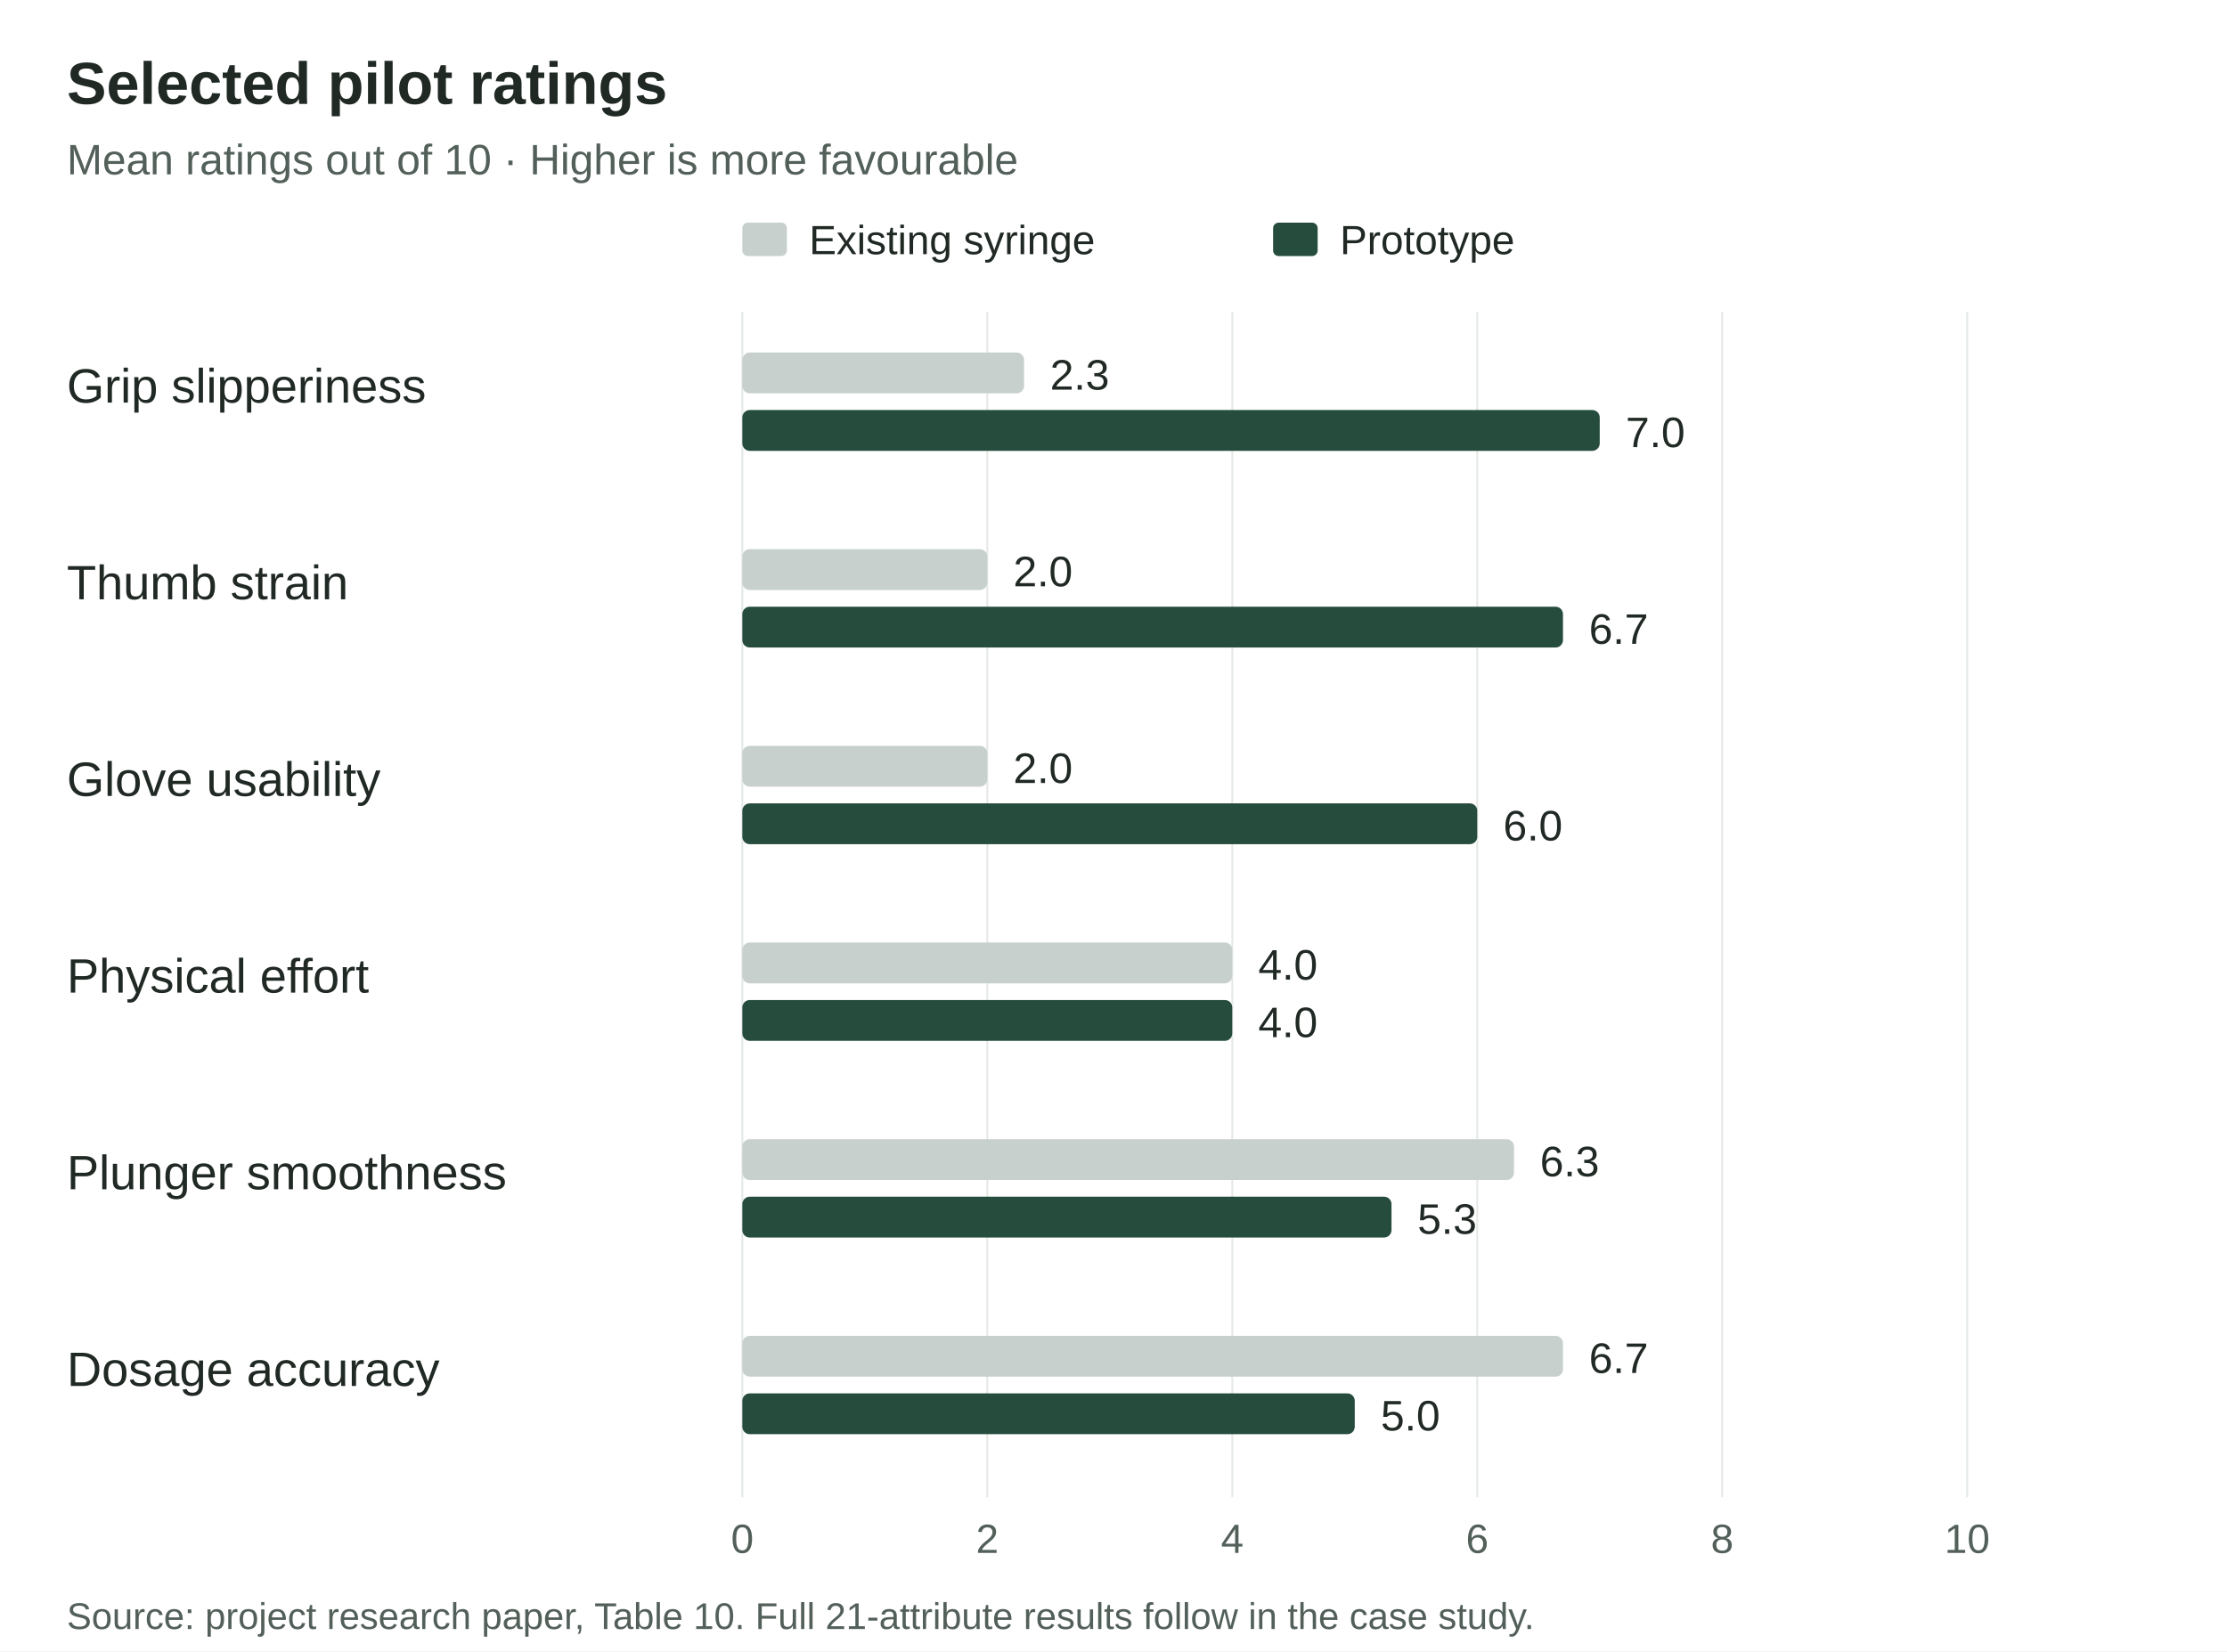
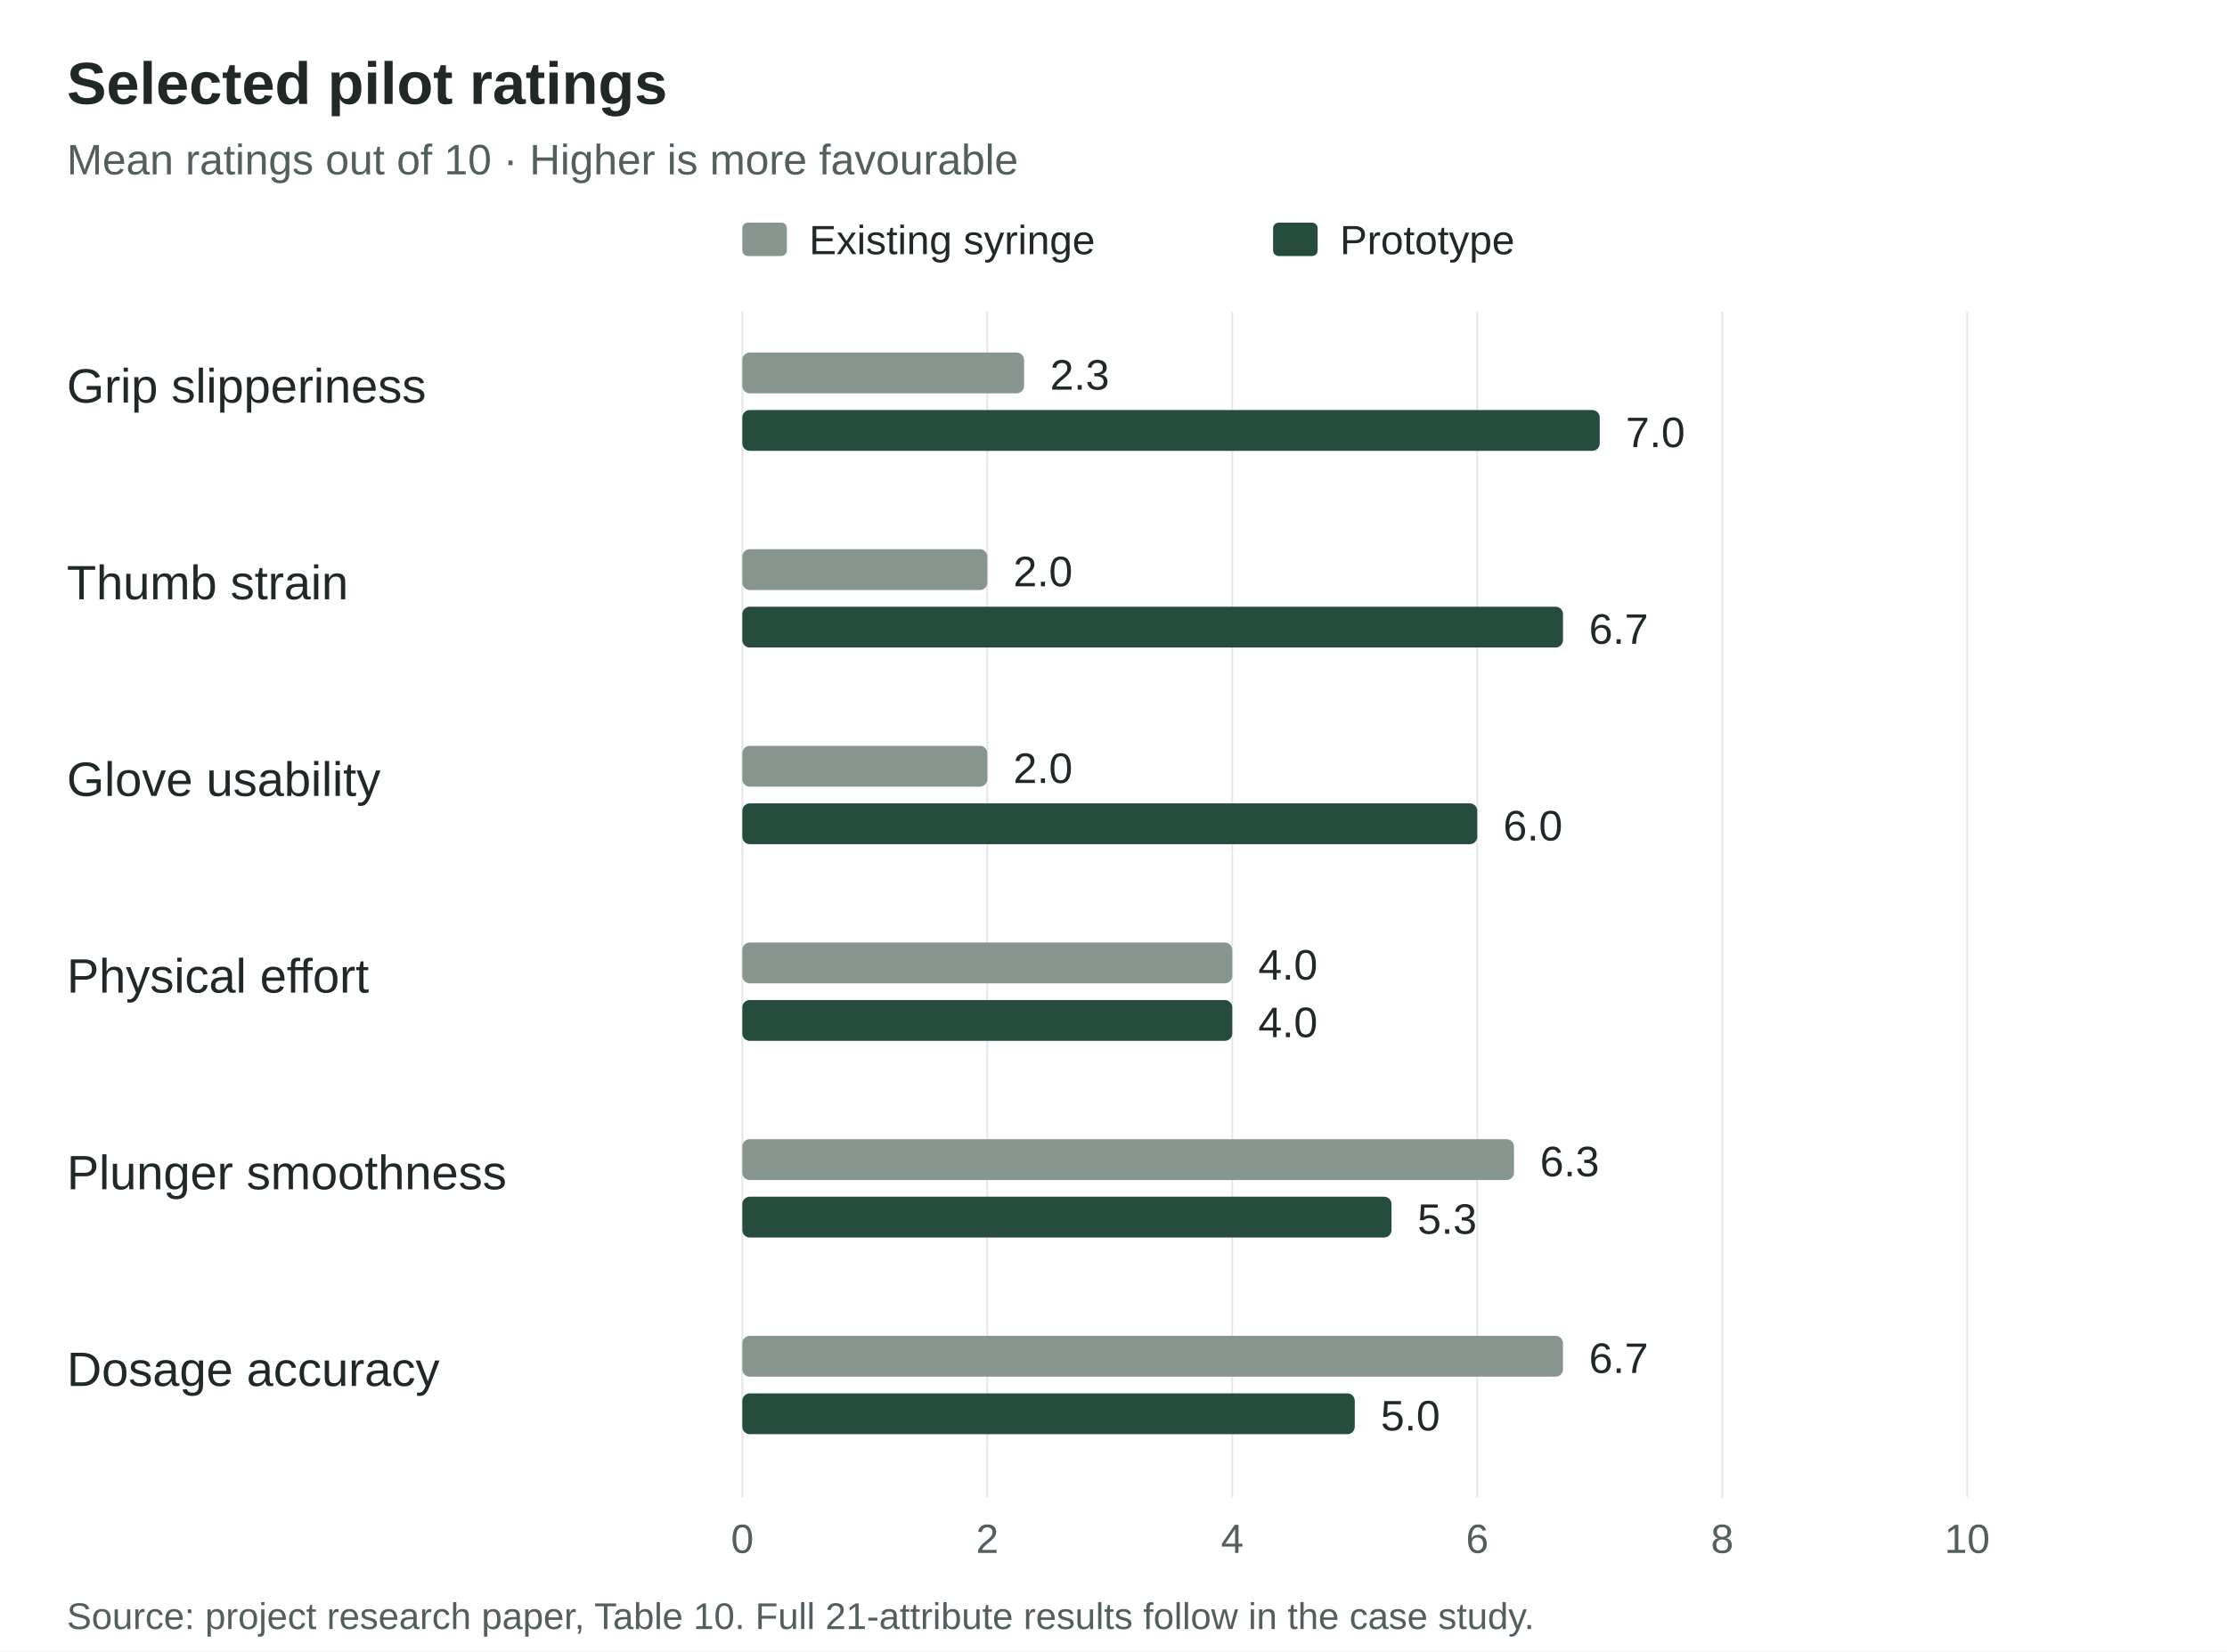
<svg xmlns="http://www.w3.org/2000/svg" viewBox="0 0 1200 890" role="img" aria-labelledby="title desc">
  <rect width="1200" height="890" fill="#ffffff" />
  <g font-family="Arial, sans-serif" fill="#202923">
    <text x="36" y="56" font-size="32" font-weight="600">Selected pilot ratings</text>
    <text x="36" y="94" font-size="23" fill="#536059">Mean ratings out of 10 · Higher is more favourable</text>
-     <rect x="400" y="120" width="24" height="18" rx="3" fill="#c7d0cd" />
+     <rect x="400" y="120" width="24" height="18" rx="3" fill="#87958f" />
    <text x="436" y="137" font-size="22">Existing syringe</text>
    <rect x="686" y="120" width="24" height="18" rx="3" fill="#254c3d" />
    <text x="722" y="137" font-size="22">Prototype</text>
    <line x1="400" y1="168" x2="400" y2="807" stroke="#e4e9e5" />
    <text x="400" y="837" text-anchor="middle" font-size="22" fill="#536059">0</text>
    <line x1="532" y1="168" x2="532" y2="807" stroke="#e4e9e5" />
    <text x="532" y="837" text-anchor="middle" font-size="22" fill="#536059">2</text>
    <line x1="664" y1="168" x2="664" y2="807" stroke="#e4e9e5" />
    <text x="664" y="837" text-anchor="middle" font-size="22" fill="#536059">4</text>
    <line x1="796" y1="168" x2="796" y2="807" stroke="#e4e9e5" />
    <text x="796" y="837" text-anchor="middle" font-size="22" fill="#536059">6</text>
    <line x1="928" y1="168" x2="928" y2="807" stroke="#e4e9e5" />
    <text x="928" y="837" text-anchor="middle" font-size="22" fill="#536059">8</text>
    <line x1="1060" y1="168" x2="1060" y2="807" stroke="#e4e9e5" />
    <text x="1060" y="837" text-anchor="middle" font-size="22" fill="#536059">10</text>
    <text x="36" y="217" font-size="26" font-weight="500">Grip slipperiness</text>
-     <rect x="400" y="190" width="151.8" height="22" rx="4" fill="#c7d0cd" />
+     <rect x="400" y="190" width="151.8" height="22" rx="4" fill="#87958f" />
    <text x="565.8" y="210" font-size="23">2.3</text>
    <rect x="400" y="221" width="462.0" height="22" rx="4" fill="#254c3d" />
    <text x="876.0" y="241" font-size="23">7.0</text>
    <text x="36" y="323" font-size="26" font-weight="500">Thumb strain</text>
-     <rect x="400" y="296" width="132.0" height="22" rx="4" fill="#c7d0cd" />
+     <rect x="400" y="296" width="132.0" height="22" rx="4" fill="#87958f" />
    <text x="546.0" y="316" font-size="23">2.0</text>
    <rect x="400" y="327" width="442.2" height="22" rx="4" fill="#254c3d" />
    <text x="856.2" y="347" font-size="23">6.7</text>
    <text x="36" y="429" font-size="26" font-weight="500">Glove usability</text>
-     <rect x="400" y="402" width="132.0" height="22" rx="4" fill="#c7d0cd" />
+     <rect x="400" y="402" width="132.0" height="22" rx="4" fill="#87958f" />
    <text x="546.0" y="422" font-size="23">2.0</text>
    <rect x="400" y="433" width="396.0" height="22" rx="4" fill="#254c3d" />
    <text x="810.0" y="453" font-size="23">6.0</text>
    <text x="36" y="535" font-size="26" font-weight="500">Physical effort</text>
-     <rect x="400" y="508" width="264.0" height="22" rx="4" fill="#c7d0cd" />
+     <rect x="400" y="508" width="264.0" height="22" rx="4" fill="#87958f" />
    <text x="678.0" y="528" font-size="23">4.0</text>
    <rect x="400" y="539" width="264.0" height="22" rx="4" fill="#254c3d" />
    <text x="678.0" y="559" font-size="23">4.0</text>
    <text x="36" y="641" font-size="26" font-weight="500">Plunger smoothness</text>
-     <rect x="400" y="614" width="415.8" height="22" rx="4" fill="#c7d0cd" />
+     <rect x="400" y="614" width="415.8" height="22" rx="4" fill="#87958f" />
    <text x="829.8" y="634" font-size="23">6.3</text>
    <rect x="400" y="645" width="349.8" height="22" rx="4" fill="#254c3d" />
    <text x="763.8" y="665" font-size="23">5.3</text>
    <text x="36" y="747" font-size="26" font-weight="500">Dosage accuracy</text>
-     <rect x="400" y="720" width="442.2" height="22" rx="4" fill="#c7d0cd" />
+     <rect x="400" y="720" width="442.2" height="22" rx="4" fill="#87958f" />
    <text x="856.2" y="740" font-size="23">6.7</text>
    <rect x="400" y="751" width="330.0" height="22" rx="4" fill="#254c3d" />
    <text x="744.0" y="771" font-size="23">5.0</text>
    <text x="36" y="878" font-size="20" fill="#536059">Source: project research paper, Table 10. Full 21-attribute results follow in the case study.</text>
  </g>
</svg>
